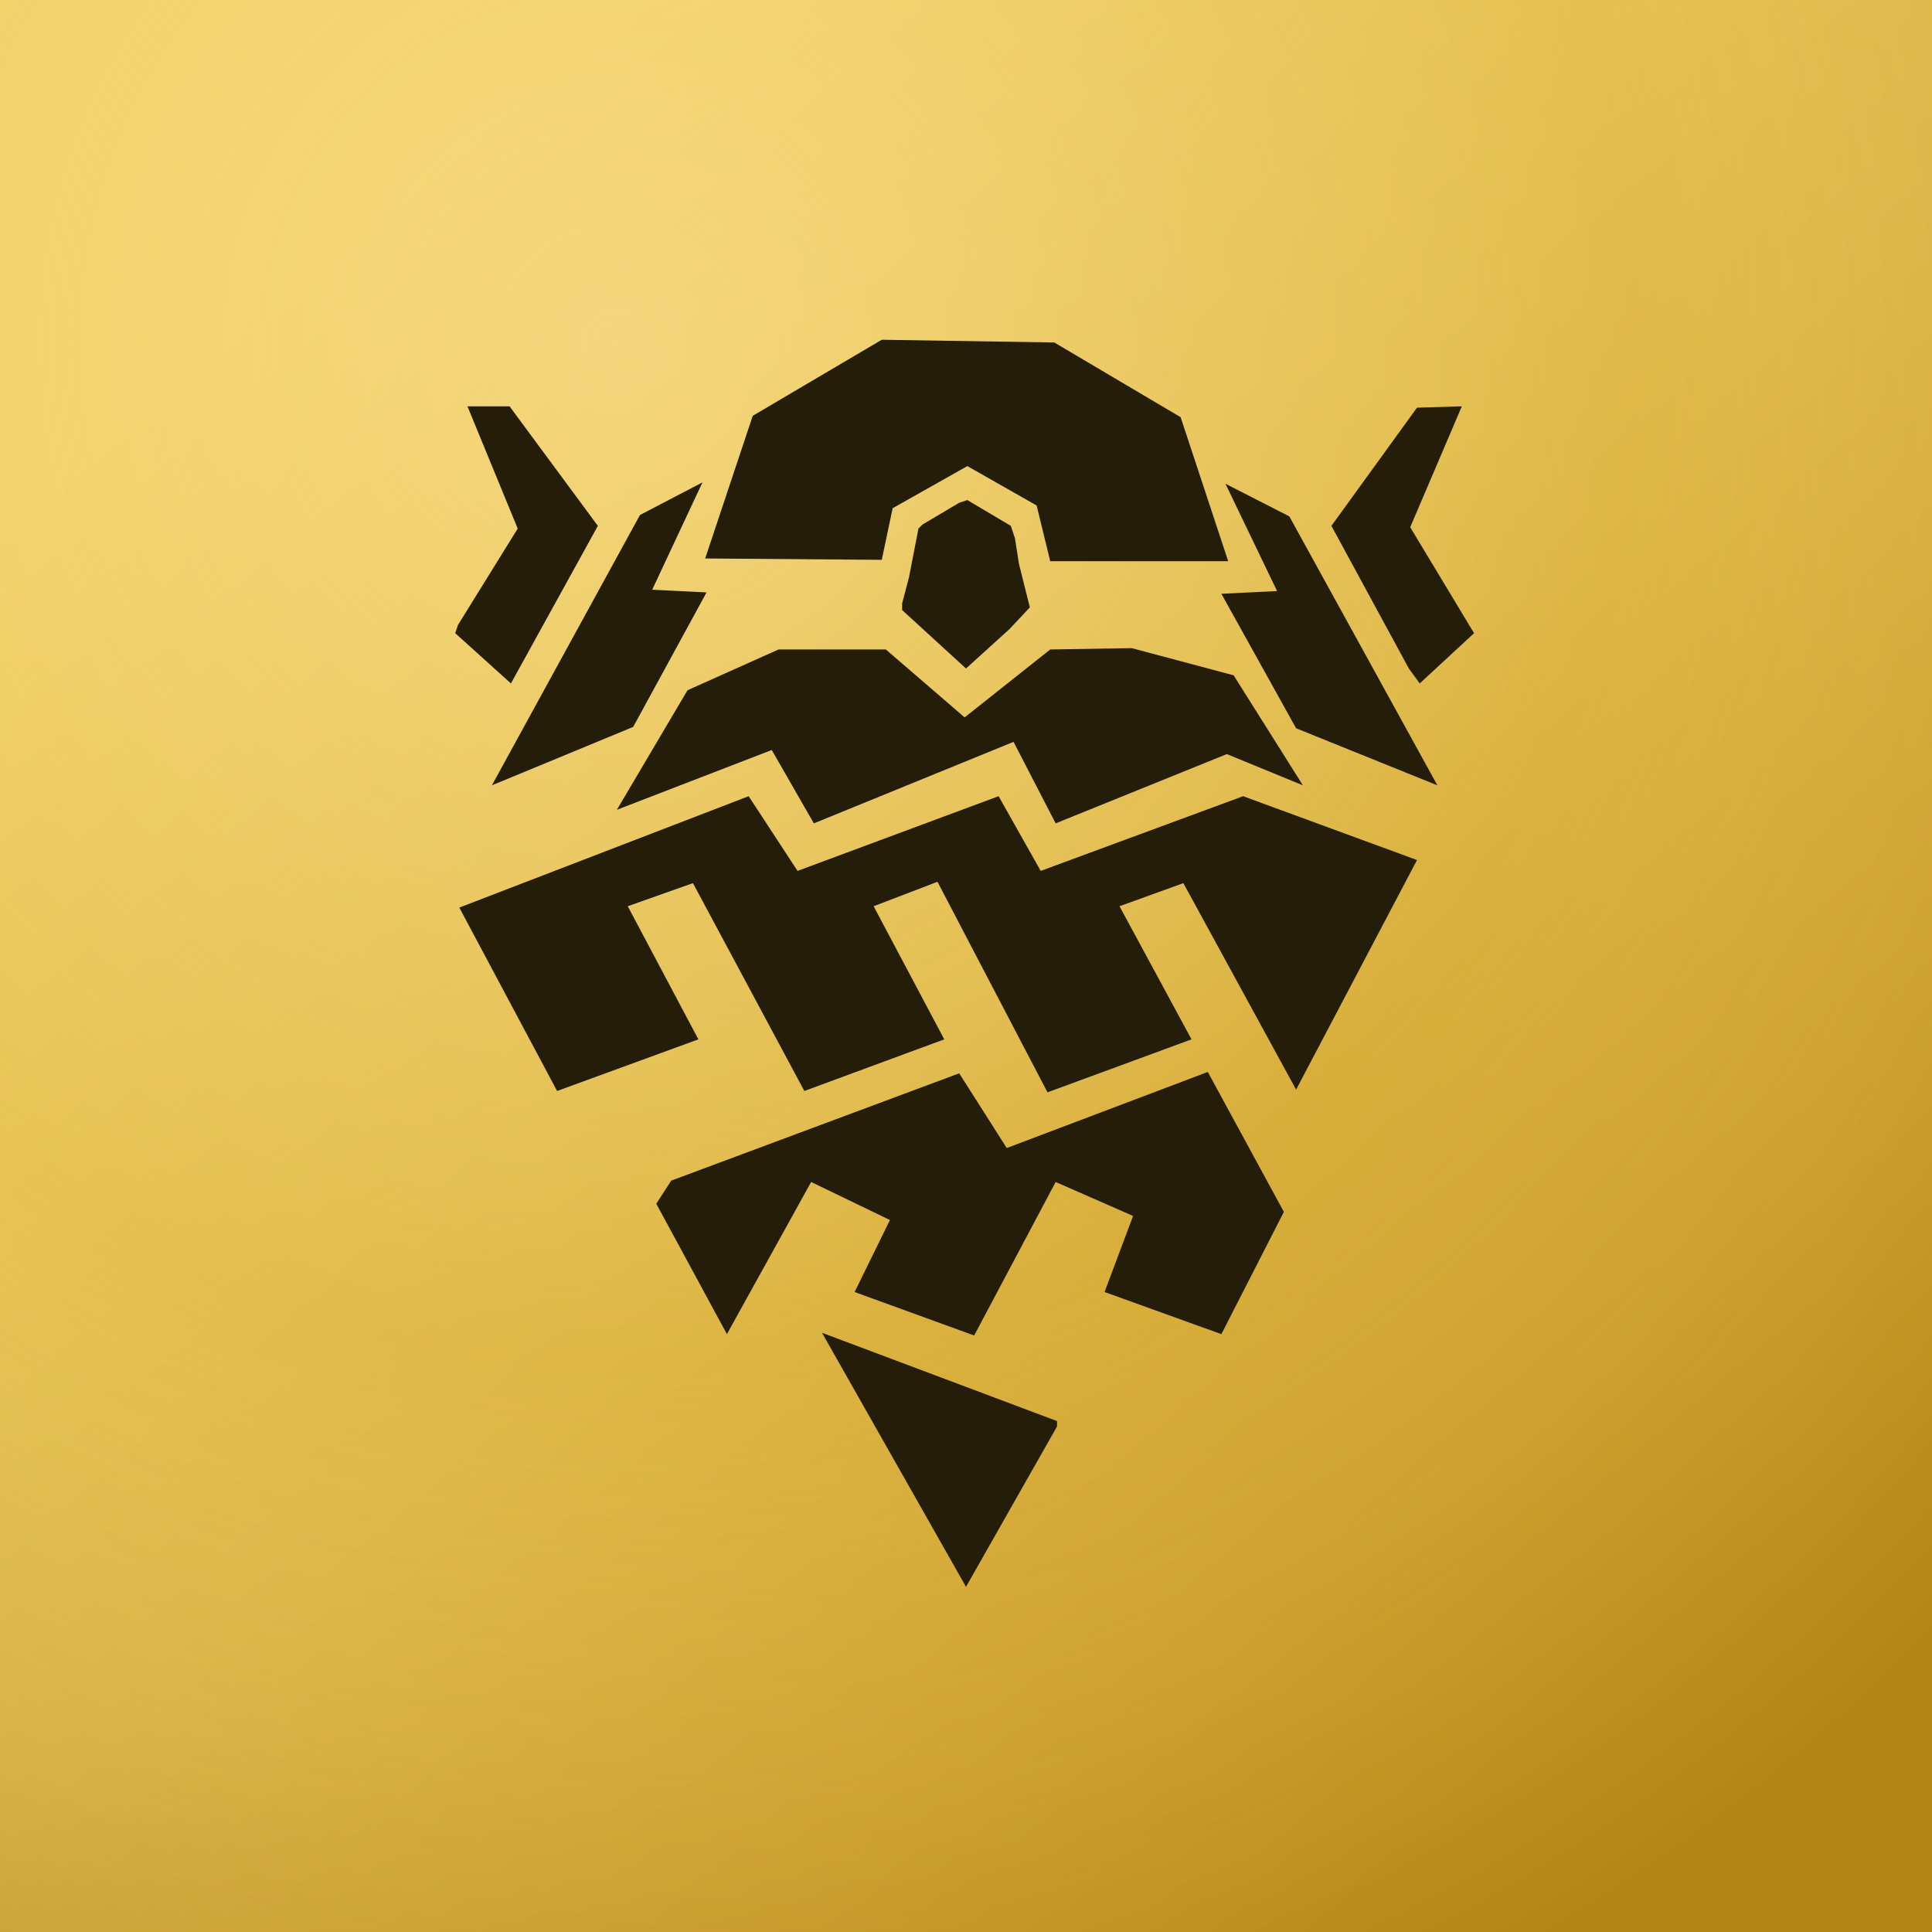
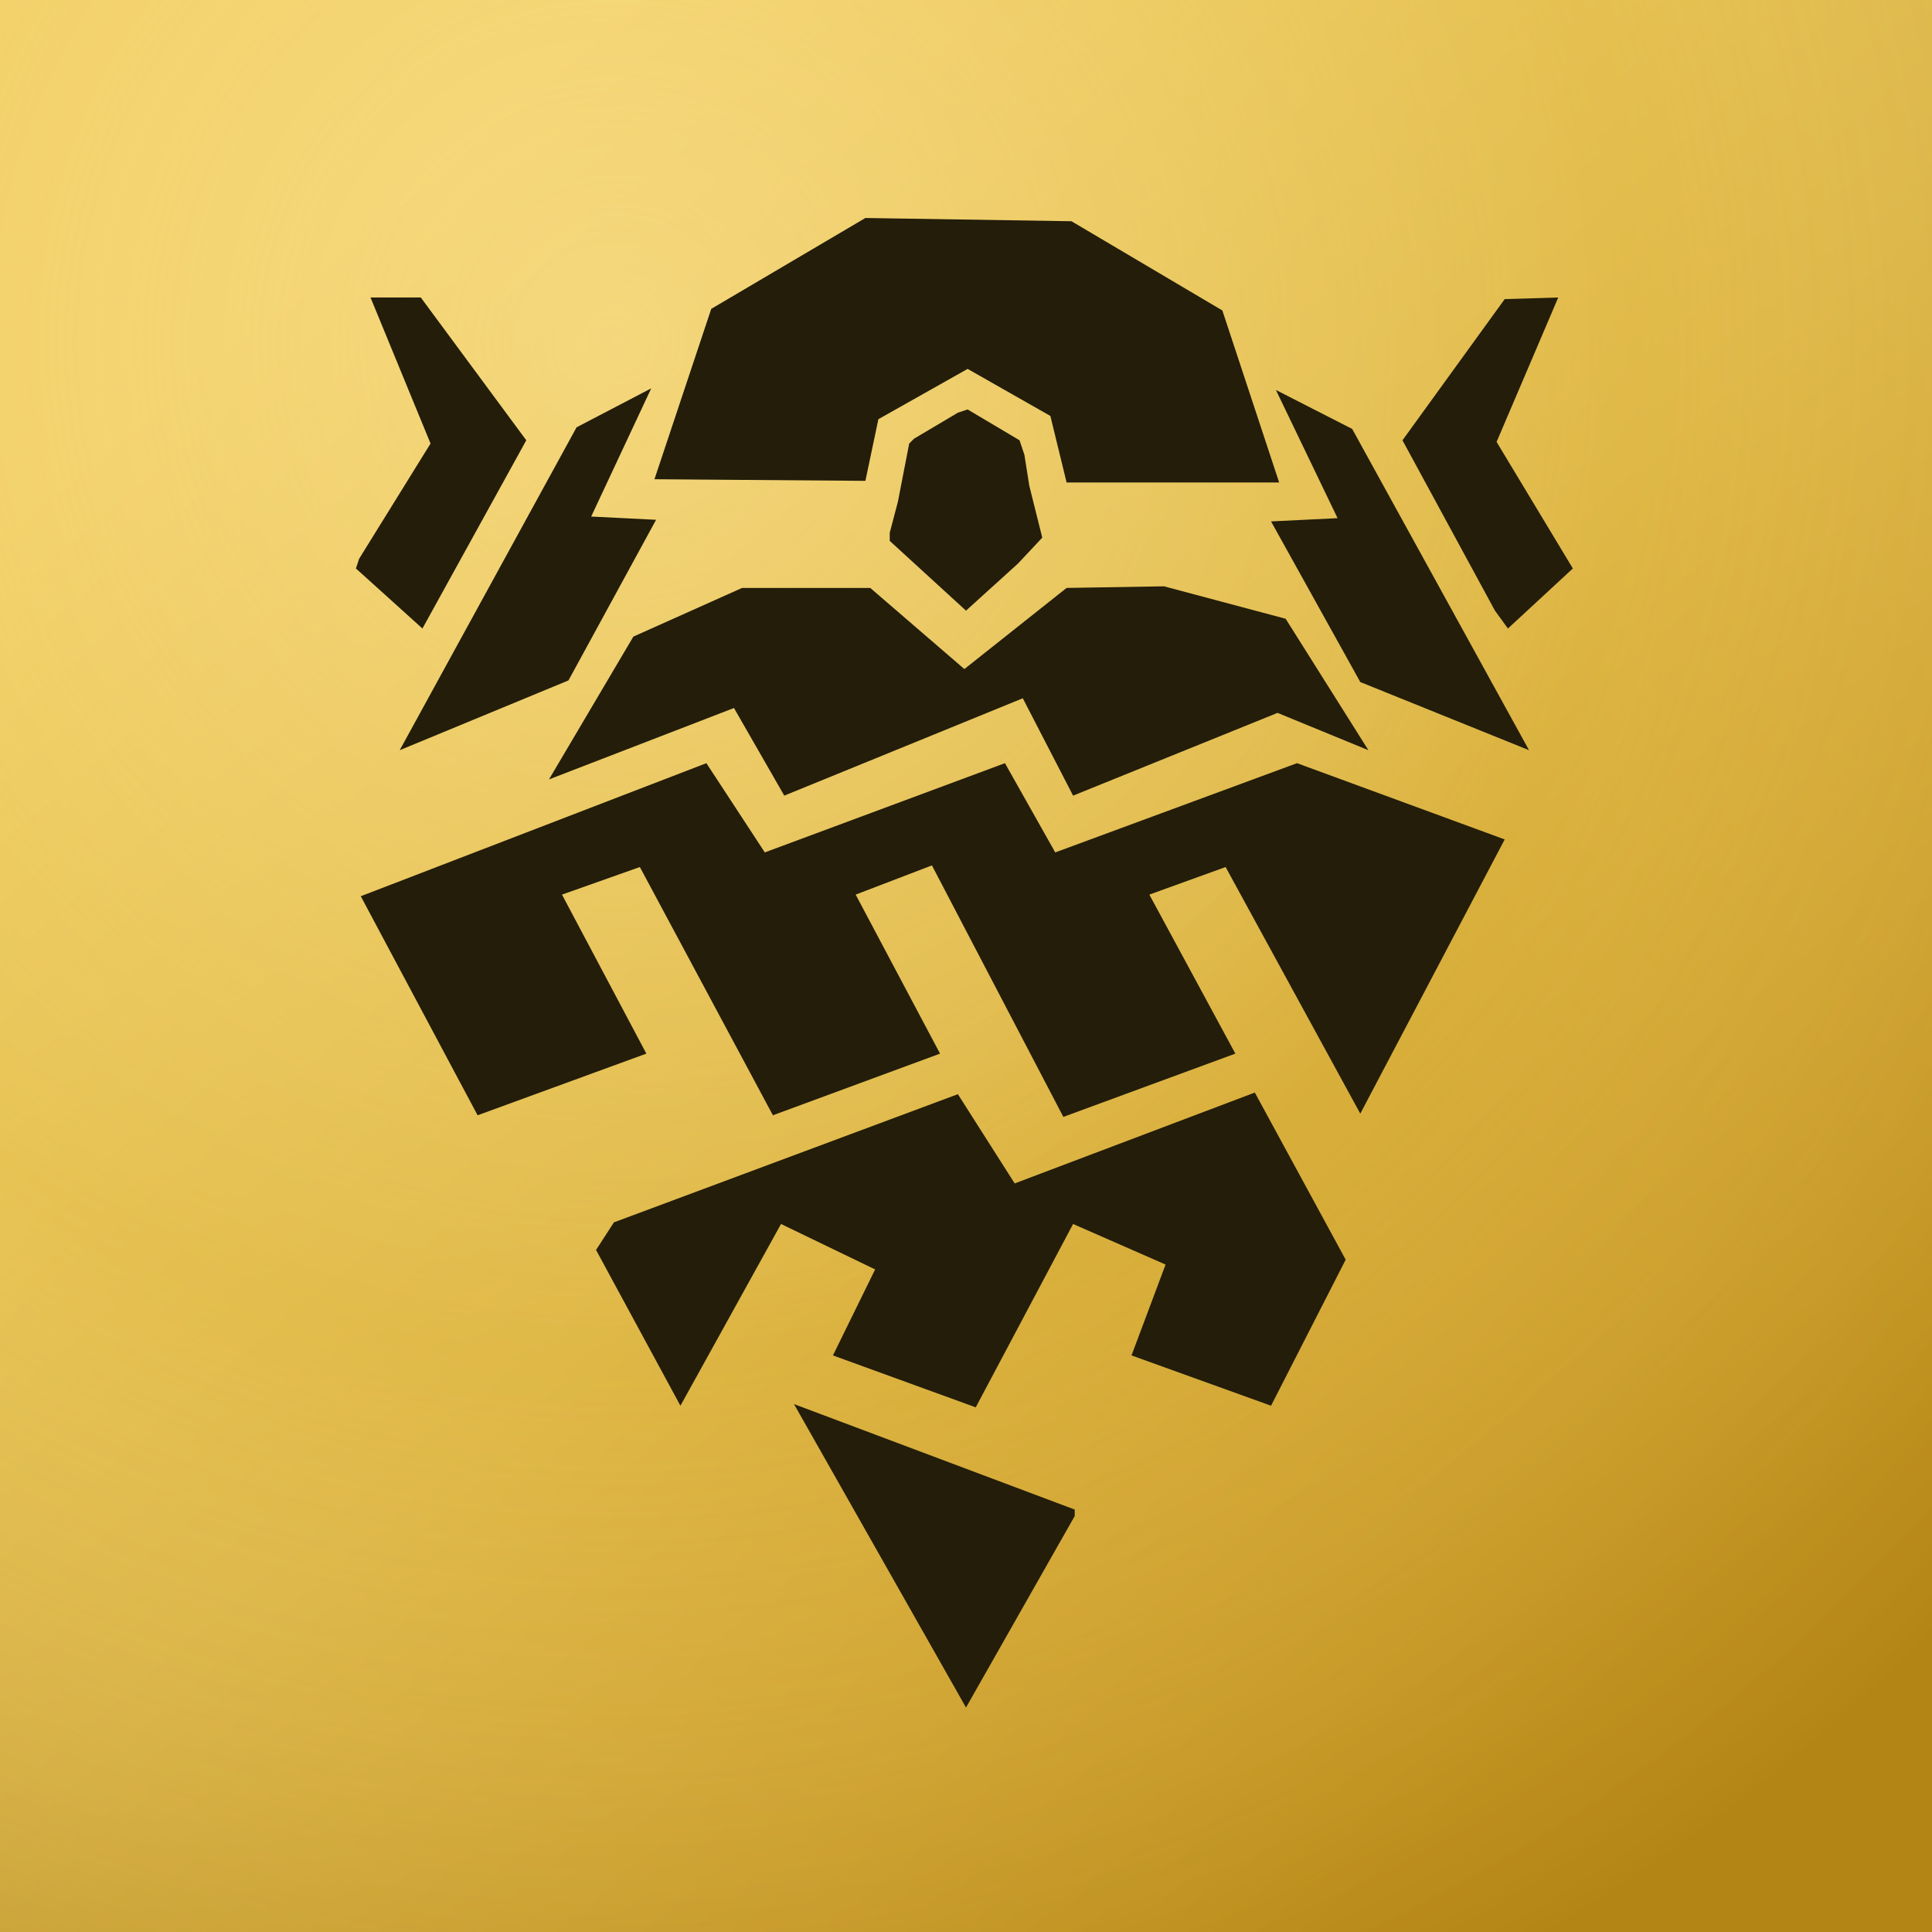
<svg xmlns="http://www.w3.org/2000/svg" viewBox="0 0 1024 1024" width="1024" height="1024">
  <defs>
    <linearGradient id="gold" x1="0.18" y1="0.12" x2="0.82" y2="0.88">
      <stop offset="0%" stop-color="#f0ce61" />
      <stop offset="52%" stop-color="#dfb847" />
      <stop offset="100%" stop-color="#c9971d" />
    </linearGradient>
    <radialGradient id="goldShade" cx="0.32" cy="0.18" r="0.95">
      <stop offset="0%" stop-color="#ffe9a6" stop-opacity="0.45" />
      <stop offset="55%" stop-color="#ffe9a6" stop-opacity="0" />
      <stop offset="100%" stop-color="#7b5600" stop-opacity="0.28" />
    </radialGradient>
  </defs>
  <rect width="1024" height="1024" fill="url(#gold)" />
  <rect width="1024" height="1024" fill="url(#goldShade)" />
-   <g transform="translate(512 512) scale(0.72) translate(-512 -512)">
+   <g transform="translate(512 512) scale(0.86) translate(-512 -512)">
    <path d="M 406 782 L 512 969 L 579 851 L 579 847 Z M 746 693 L 690 590 L 542 646 L 507 591 L 295 670 L 284 687 L 336 783 L 398 671 L 456 699 L 430 752 L 518 784 L 578 671 L 635 696 L 614 752 L 700 783 Z M 139 469 L 211 604 L 315 566 L 263 468 L 311 451 L 393 604 L 496 566 L 444 468 L 491 450 L 572 605 L 678 566 L 625 468 L 672 451 L 755 603 L 844 434 L 716 387 L 567 442 L 536 387 L 388 442 L 352 387 Z M 760 379 L 709 298 L 634 278 L 574 279 L 511 329 L 453 279 L 374 279 L 307 309 L 255 397 L 369 353 L 400 407 L 547 347 L 578 407 L 704 356 Z M 513 169 L 507 171 L 480 187 L 477 190 L 470 226 L 465 245 L 465 250 L 512 293 L 544 264 L 559 248 L 551 216 L 548 197 L 545 188 Z M 703 157 L 741 236 L 700 238 L 755 337 L 859 379 L 750 181 Z M 318 156 L 272 180 L 163 379 L 267 336 L 321 237 L 281 235 Z M 877 100 L 844 101 L 781 188 L 838 293 L 846 304 L 886 267 L 839 189 Z M 145 100 L 182 190 L 138 261 L 136 267 L 177 304 L 241 188 L 176 100 Z M 320 212 L 450 213 L 458 175 L 513 144 L 564 173 L 574 214 L 705 214 L 670 108 L 577 53 L 450 51 L 355 107 Z" fill="#231d0a" fill-rule="evenodd" />
  </g>
</svg>
